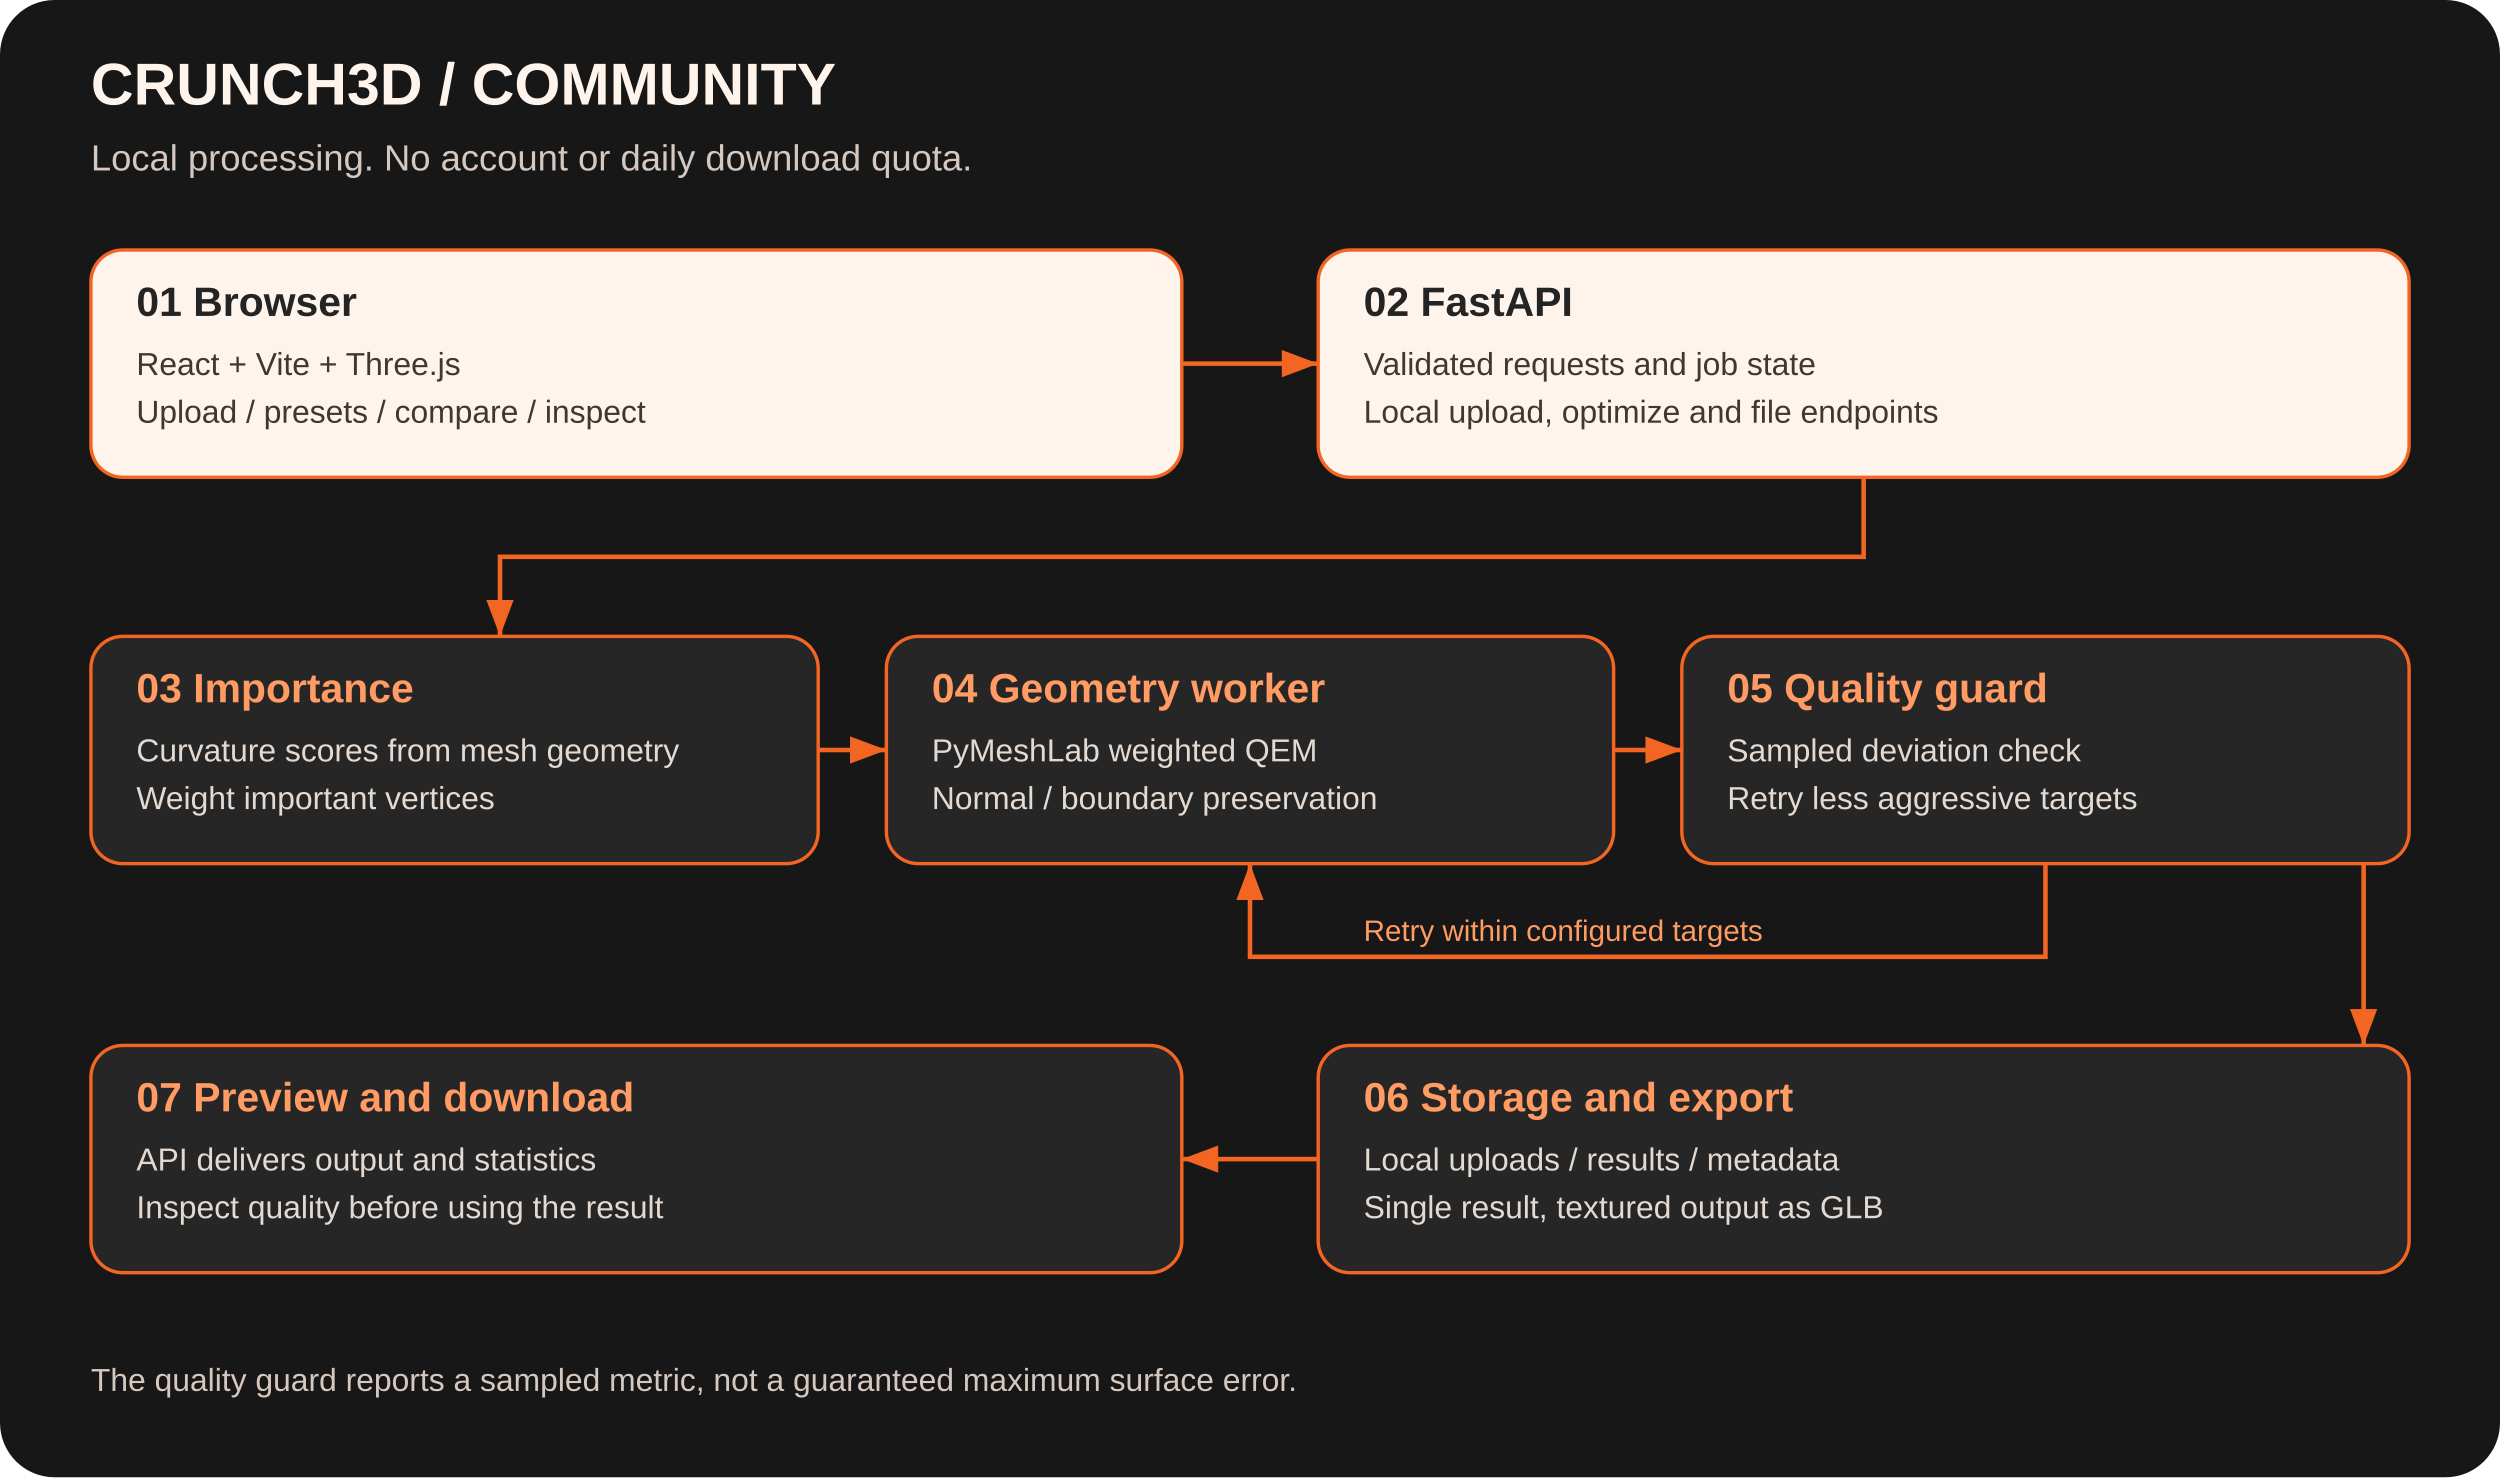
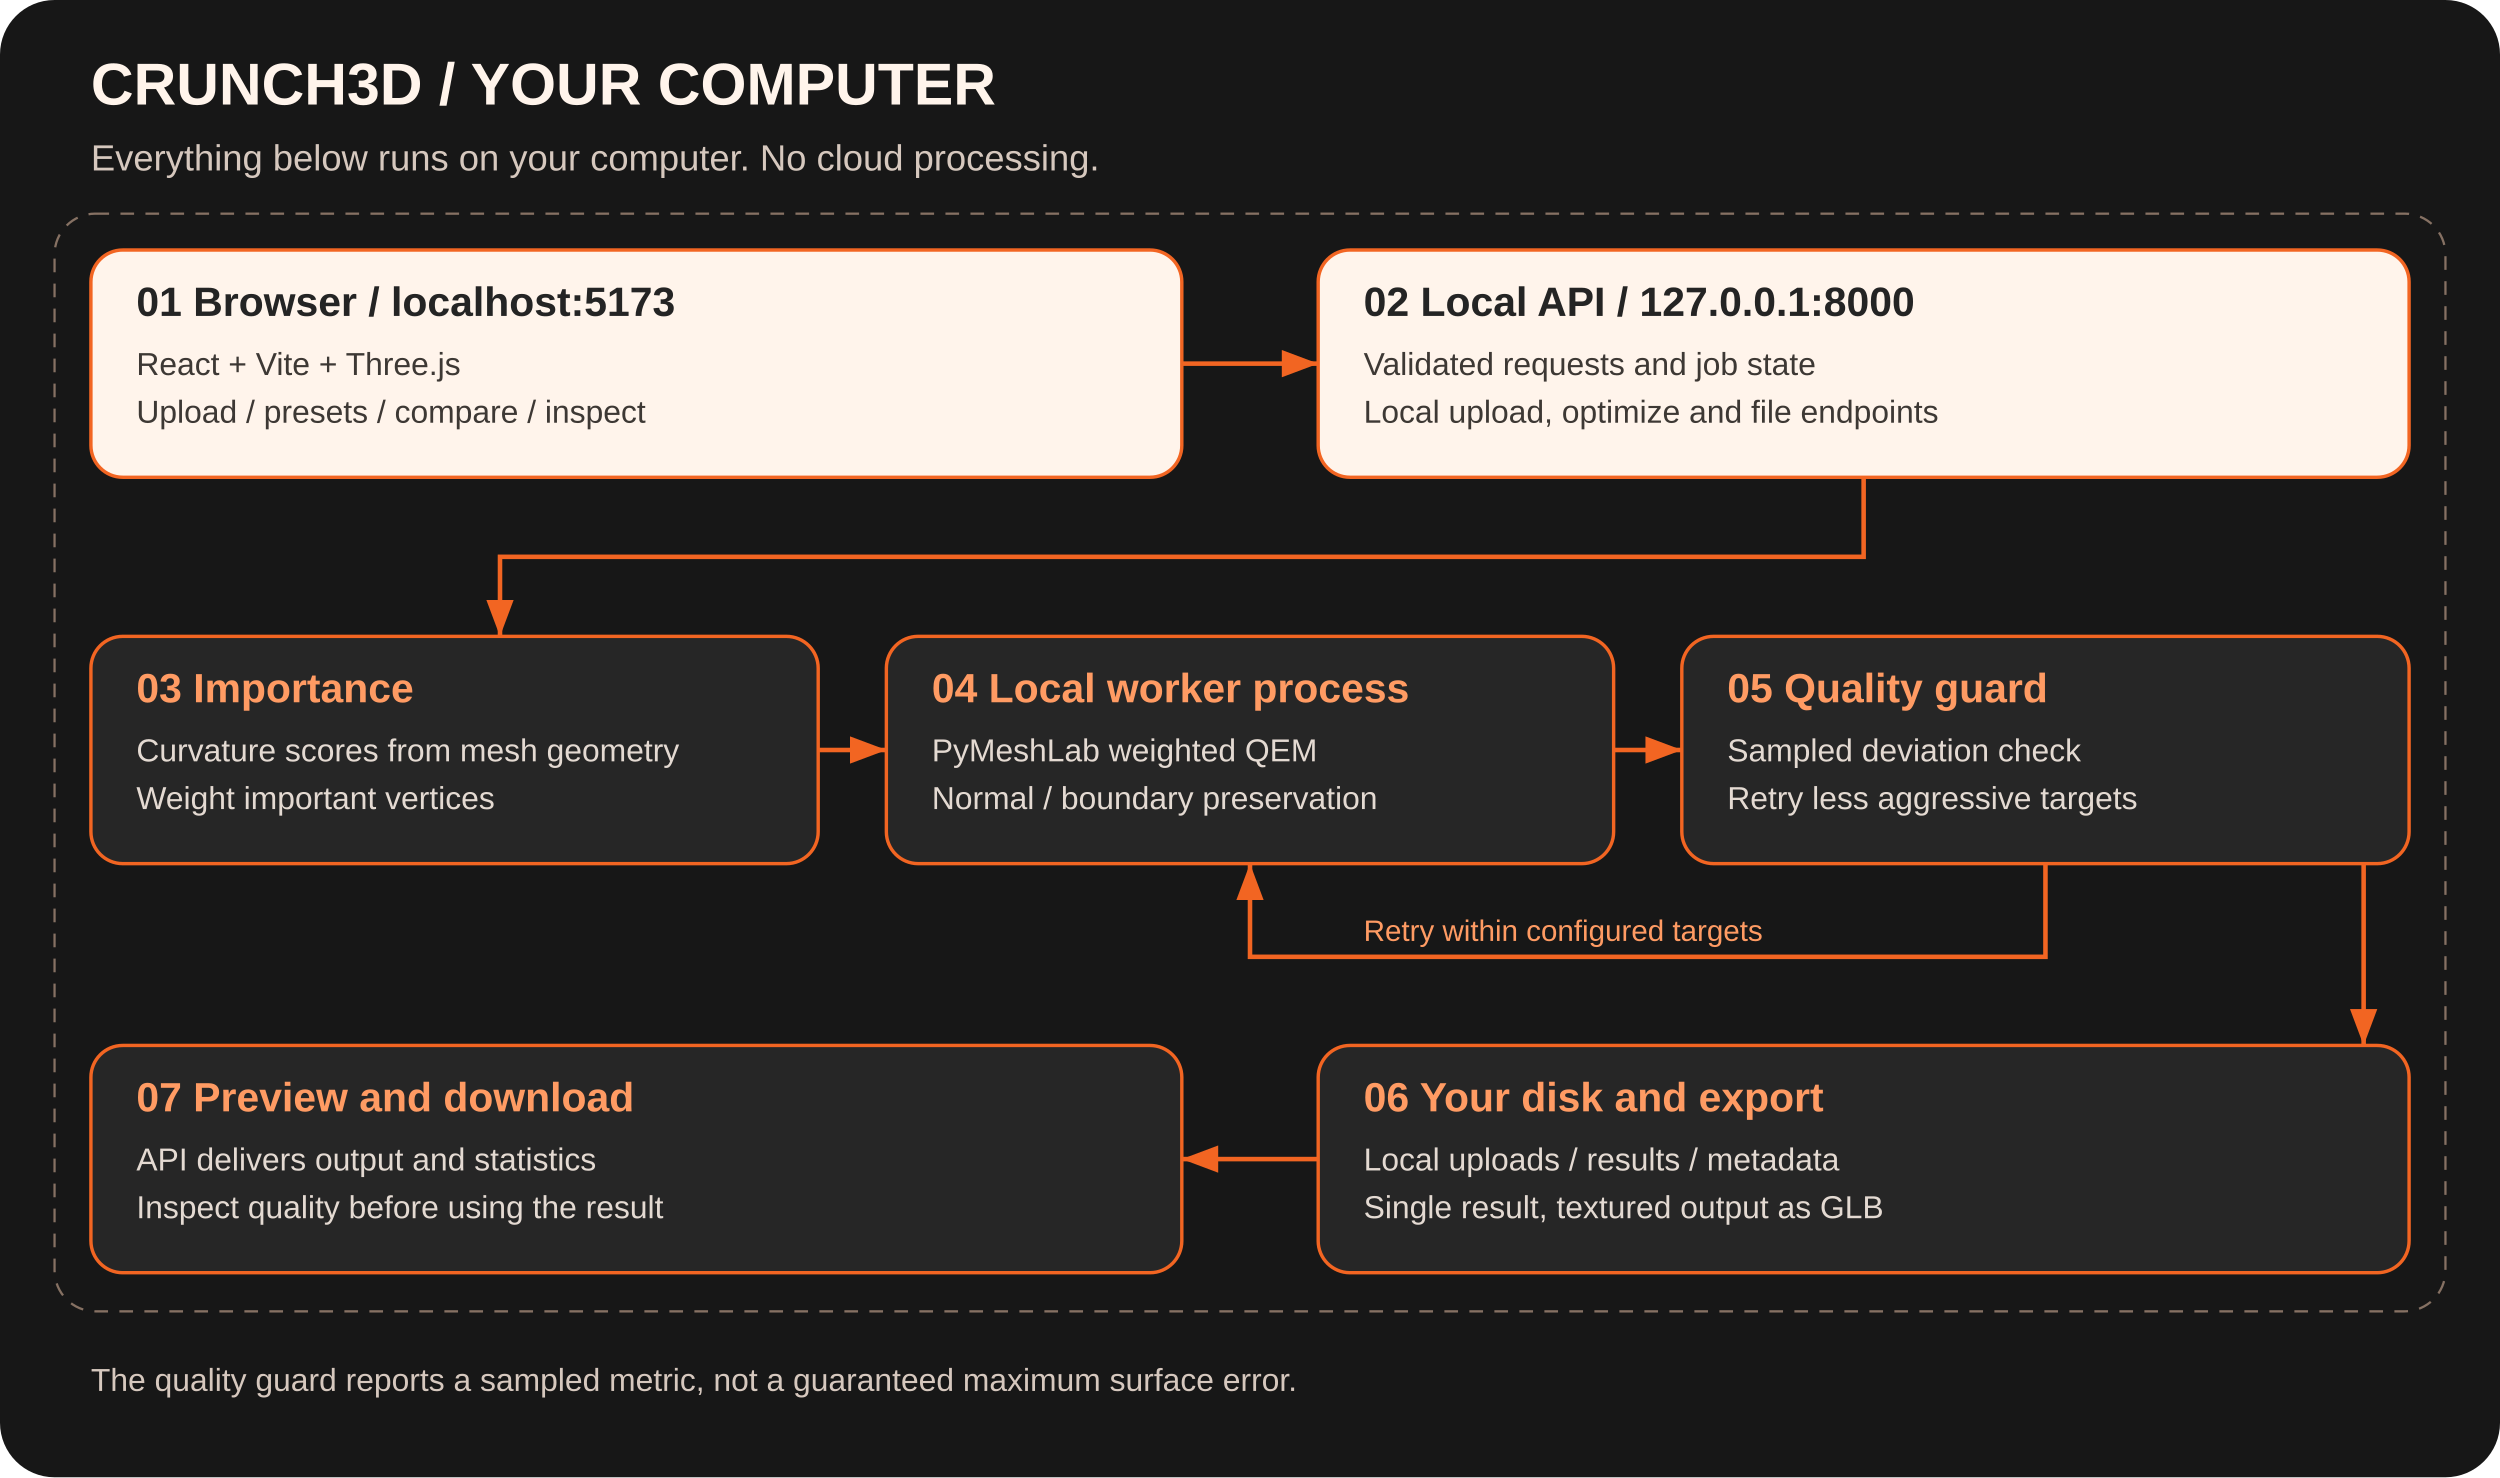
<svg xmlns="http://www.w3.org/2000/svg" width="1100" height="650" viewBox="0 0 1100 650" role="img" aria-labelledby="title desc">
  <defs>
    <marker id="arrow" markerWidth="10" markerHeight="10" refX="8" refY="3" orient="auto">
      <path d="M0,0 L0,6 L8,3 Z" fill="#F26522" />
    </marker>
  </defs>
  <rect width="1100" height="650" rx="24" fill="#171717" />
-   <text x="40" y="46" font-family="Arial, Helvetica, sans-serif" font-size="26" font-weight="700" fill="#FFF4EB">CRUNCH3D / COMMUNITY</text>
-   <text x="40" y="75" font-family="Arial, Helvetica, sans-serif" font-size="16" font-weight="400" fill="#D6C8BE">Local processing. No account or daily download quota.</text>
+   <rect x="24" y="94" width="1052" height="483" rx="18" fill="none" stroke="#867163" stroke-dasharray="6 5" />
+   <text x="40" y="46" font-family="Arial, Helvetica, sans-serif" font-size="26" font-weight="700" fill="#FFF4EB">CRUNCH3D / YOUR COMPUTER</text>
+   <text x="40" y="75" font-family="Arial, Helvetica, sans-serif" font-size="16" font-weight="400" fill="#D6C8BE">Everything below runs on your computer. No cloud processing.</text>
  <rect x="40" y="110" width="480" height="100" rx="14" fill="#FFF4EB" stroke="#F26522" stroke-width="1.5" />
-   <text x="60" y="139" font-family="Arial, Helvetica, sans-serif" font-size="18" font-weight="700" fill="#242424">01  Browser</text>
+   <text x="60" y="139" font-family="Arial, Helvetica, sans-serif" font-size="18" font-weight="700" fill="#242424">01  Browser / localhost:5173</text>
  <text x="60" y="165" font-family="Arial, Helvetica, sans-serif" font-size="14" font-weight="400" fill="#3D3834">React + Vite + Three.js</text>
  <text x="60" y="186" font-family="Arial, Helvetica, sans-serif" font-size="14" font-weight="400" fill="#3D3834">Upload / presets / compare / inspect</text>
  <rect x="580" y="110" width="480" height="100" rx="14" fill="#FFF4EB" stroke="#F26522" stroke-width="1.5" />
-   <text x="600" y="139" font-family="Arial, Helvetica, sans-serif" font-size="18" font-weight="700" fill="#242424">02  FastAPI</text>
+   <text x="600" y="139" font-family="Arial, Helvetica, sans-serif" font-size="18" font-weight="700" fill="#242424">02  Local API / 127.0.0.1:8000</text>
  <text x="600" y="165" font-family="Arial, Helvetica, sans-serif" font-size="14" font-weight="400" fill="#3D3834">Validated requests and job state</text>
  <text x="600" y="186" font-family="Arial, Helvetica, sans-serif" font-size="14" font-weight="400" fill="#3D3834">Local upload, optimize and file endpoints</text>
  <path d="M520 160 H580" fill="none" stroke="#F26522" stroke-width="2" marker-end="url(#arrow)" />
  <path d="M820 210 V245 H220 V280" fill="none" stroke="#F26522" stroke-width="2" marker-end="url(#arrow)" />
  <rect x="40" y="280" width="320" height="100" rx="14" fill="#262626" stroke="#F26522" stroke-width="1.5" />
  <text x="60" y="309" font-family="Arial, Helvetica, sans-serif" font-size="18" font-weight="700" fill="#FF9B63">03  Importance</text>
  <text x="60" y="335" font-family="Arial, Helvetica, sans-serif" font-size="14" font-weight="400" fill="#E4DAD2">Curvature scores from mesh geometry</text>
  <text x="60" y="356" font-family="Arial, Helvetica, sans-serif" font-size="14" font-weight="400" fill="#E4DAD2">Weight important vertices</text>
  <rect x="390" y="280" width="320" height="100" rx="14" fill="#262626" stroke="#F26522" stroke-width="1.5" />
-   <text x="410" y="309" font-family="Arial, Helvetica, sans-serif" font-size="18" font-weight="700" fill="#FF9B63">04  Geometry worker</text>
+   <text x="410" y="309" font-family="Arial, Helvetica, sans-serif" font-size="18" font-weight="700" fill="#FF9B63">04  Local worker process</text>
  <text x="410" y="335" font-family="Arial, Helvetica, sans-serif" font-size="14" font-weight="400" fill="#E4DAD2">PyMeshLab weighted QEM</text>
  <text x="410" y="356" font-family="Arial, Helvetica, sans-serif" font-size="14" font-weight="400" fill="#E4DAD2">Normal / boundary preservation</text>
  <rect x="740" y="280" width="320" height="100" rx="14" fill="#262626" stroke="#F26522" stroke-width="1.5" />
  <text x="760" y="309" font-family="Arial, Helvetica, sans-serif" font-size="18" font-weight="700" fill="#FF9B63">05  Quality guard</text>
  <text x="760" y="335" font-family="Arial, Helvetica, sans-serif" font-size="14" font-weight="400" fill="#E4DAD2">Sampled deviation check</text>
  <text x="760" y="356" font-family="Arial, Helvetica, sans-serif" font-size="14" font-weight="400" fill="#E4DAD2">Retry less aggressive targets</text>
  <path d="M360 330 H390" fill="none" stroke="#F26522" stroke-width="2" marker-end="url(#arrow)" />
  <path d="M710 330 H740" fill="none" stroke="#F26522" stroke-width="2" marker-end="url(#arrow)" />
  <path d="M900 380 V421 H550 V380" fill="none" stroke="#F26522" stroke-width="2" marker-end="url(#arrow)" />
  <text x="600" y="414" font-family="Arial, Helvetica, sans-serif" font-size="13" font-weight="400" fill="#FF9B63">Retry within configured targets</text>
  <path d="M1040 380 V460" fill="none" stroke="#F26522" stroke-width="2" marker-end="url(#arrow)" />
  <rect x="580" y="460" width="480" height="100" rx="14" fill="#262626" stroke="#F26522" stroke-width="1.5" />
-   <text x="600" y="489" font-family="Arial, Helvetica, sans-serif" font-size="18" font-weight="700" fill="#FF9B63">06  Storage and export</text>
+   <text x="600" y="489" font-family="Arial, Helvetica, sans-serif" font-size="18" font-weight="700" fill="#FF9B63">06  Your disk and export</text>
  <text x="600" y="515" font-family="Arial, Helvetica, sans-serif" font-size="14" font-weight="400" fill="#E4DAD2">Local uploads / results / metadata</text>
  <text x="600" y="536" font-family="Arial, Helvetica, sans-serif" font-size="14" font-weight="400" fill="#E4DAD2">Single result, textured output as GLB</text>
  <rect x="40" y="460" width="480" height="100" rx="14" fill="#262626" stroke="#F26522" stroke-width="1.5" />
  <text x="60" y="489" font-family="Arial, Helvetica, sans-serif" font-size="18" font-weight="700" fill="#FF9B63">07  Preview and download</text>
  <text x="60" y="515" font-family="Arial, Helvetica, sans-serif" font-size="14" font-weight="400" fill="#E4DAD2">API delivers output and statistics</text>
  <text x="60" y="536" font-family="Arial, Helvetica, sans-serif" font-size="14" font-weight="400" fill="#E4DAD2">Inspect quality before using the result</text>
  <path d="M580 510 H520" fill="none" stroke="#F26522" stroke-width="2" marker-end="url(#arrow)" />
  <text x="40" y="612" font-family="Arial, Helvetica, sans-serif" font-size="14" font-weight="400" fill="#D6C8BE">The quality guard reports a sampled metric, not a guaranteed maximum surface error.</text>
</svg>
